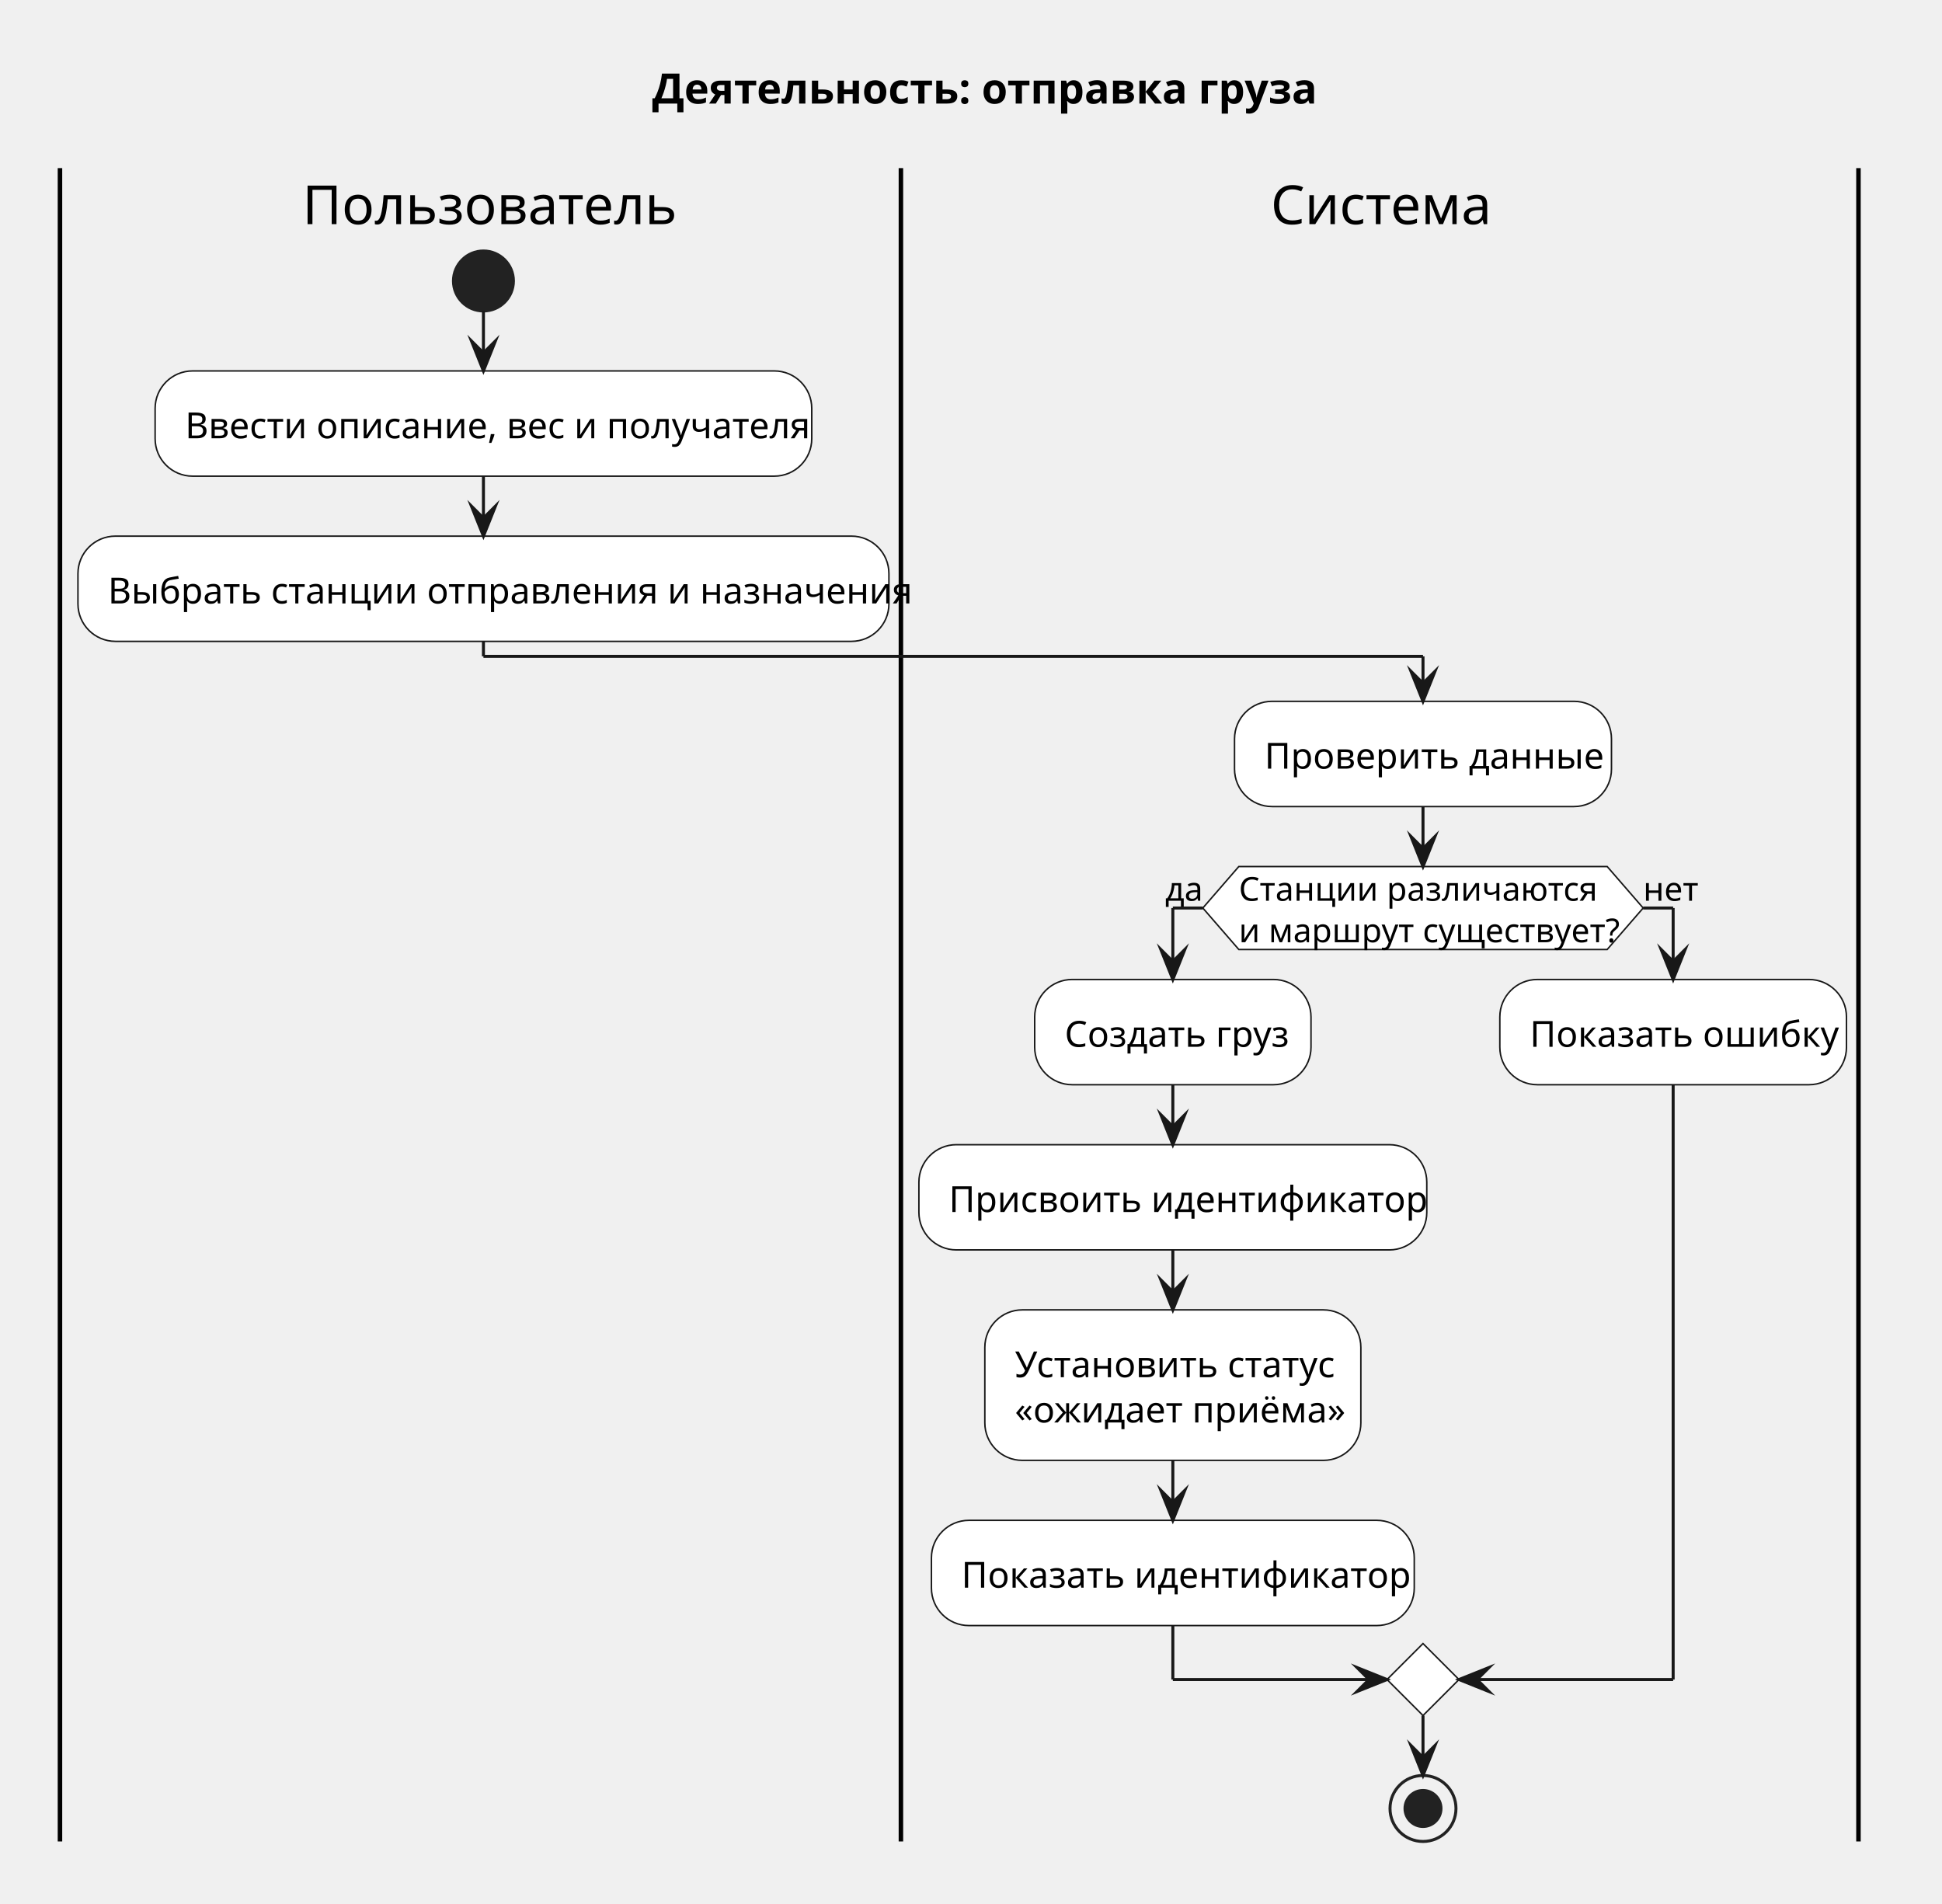
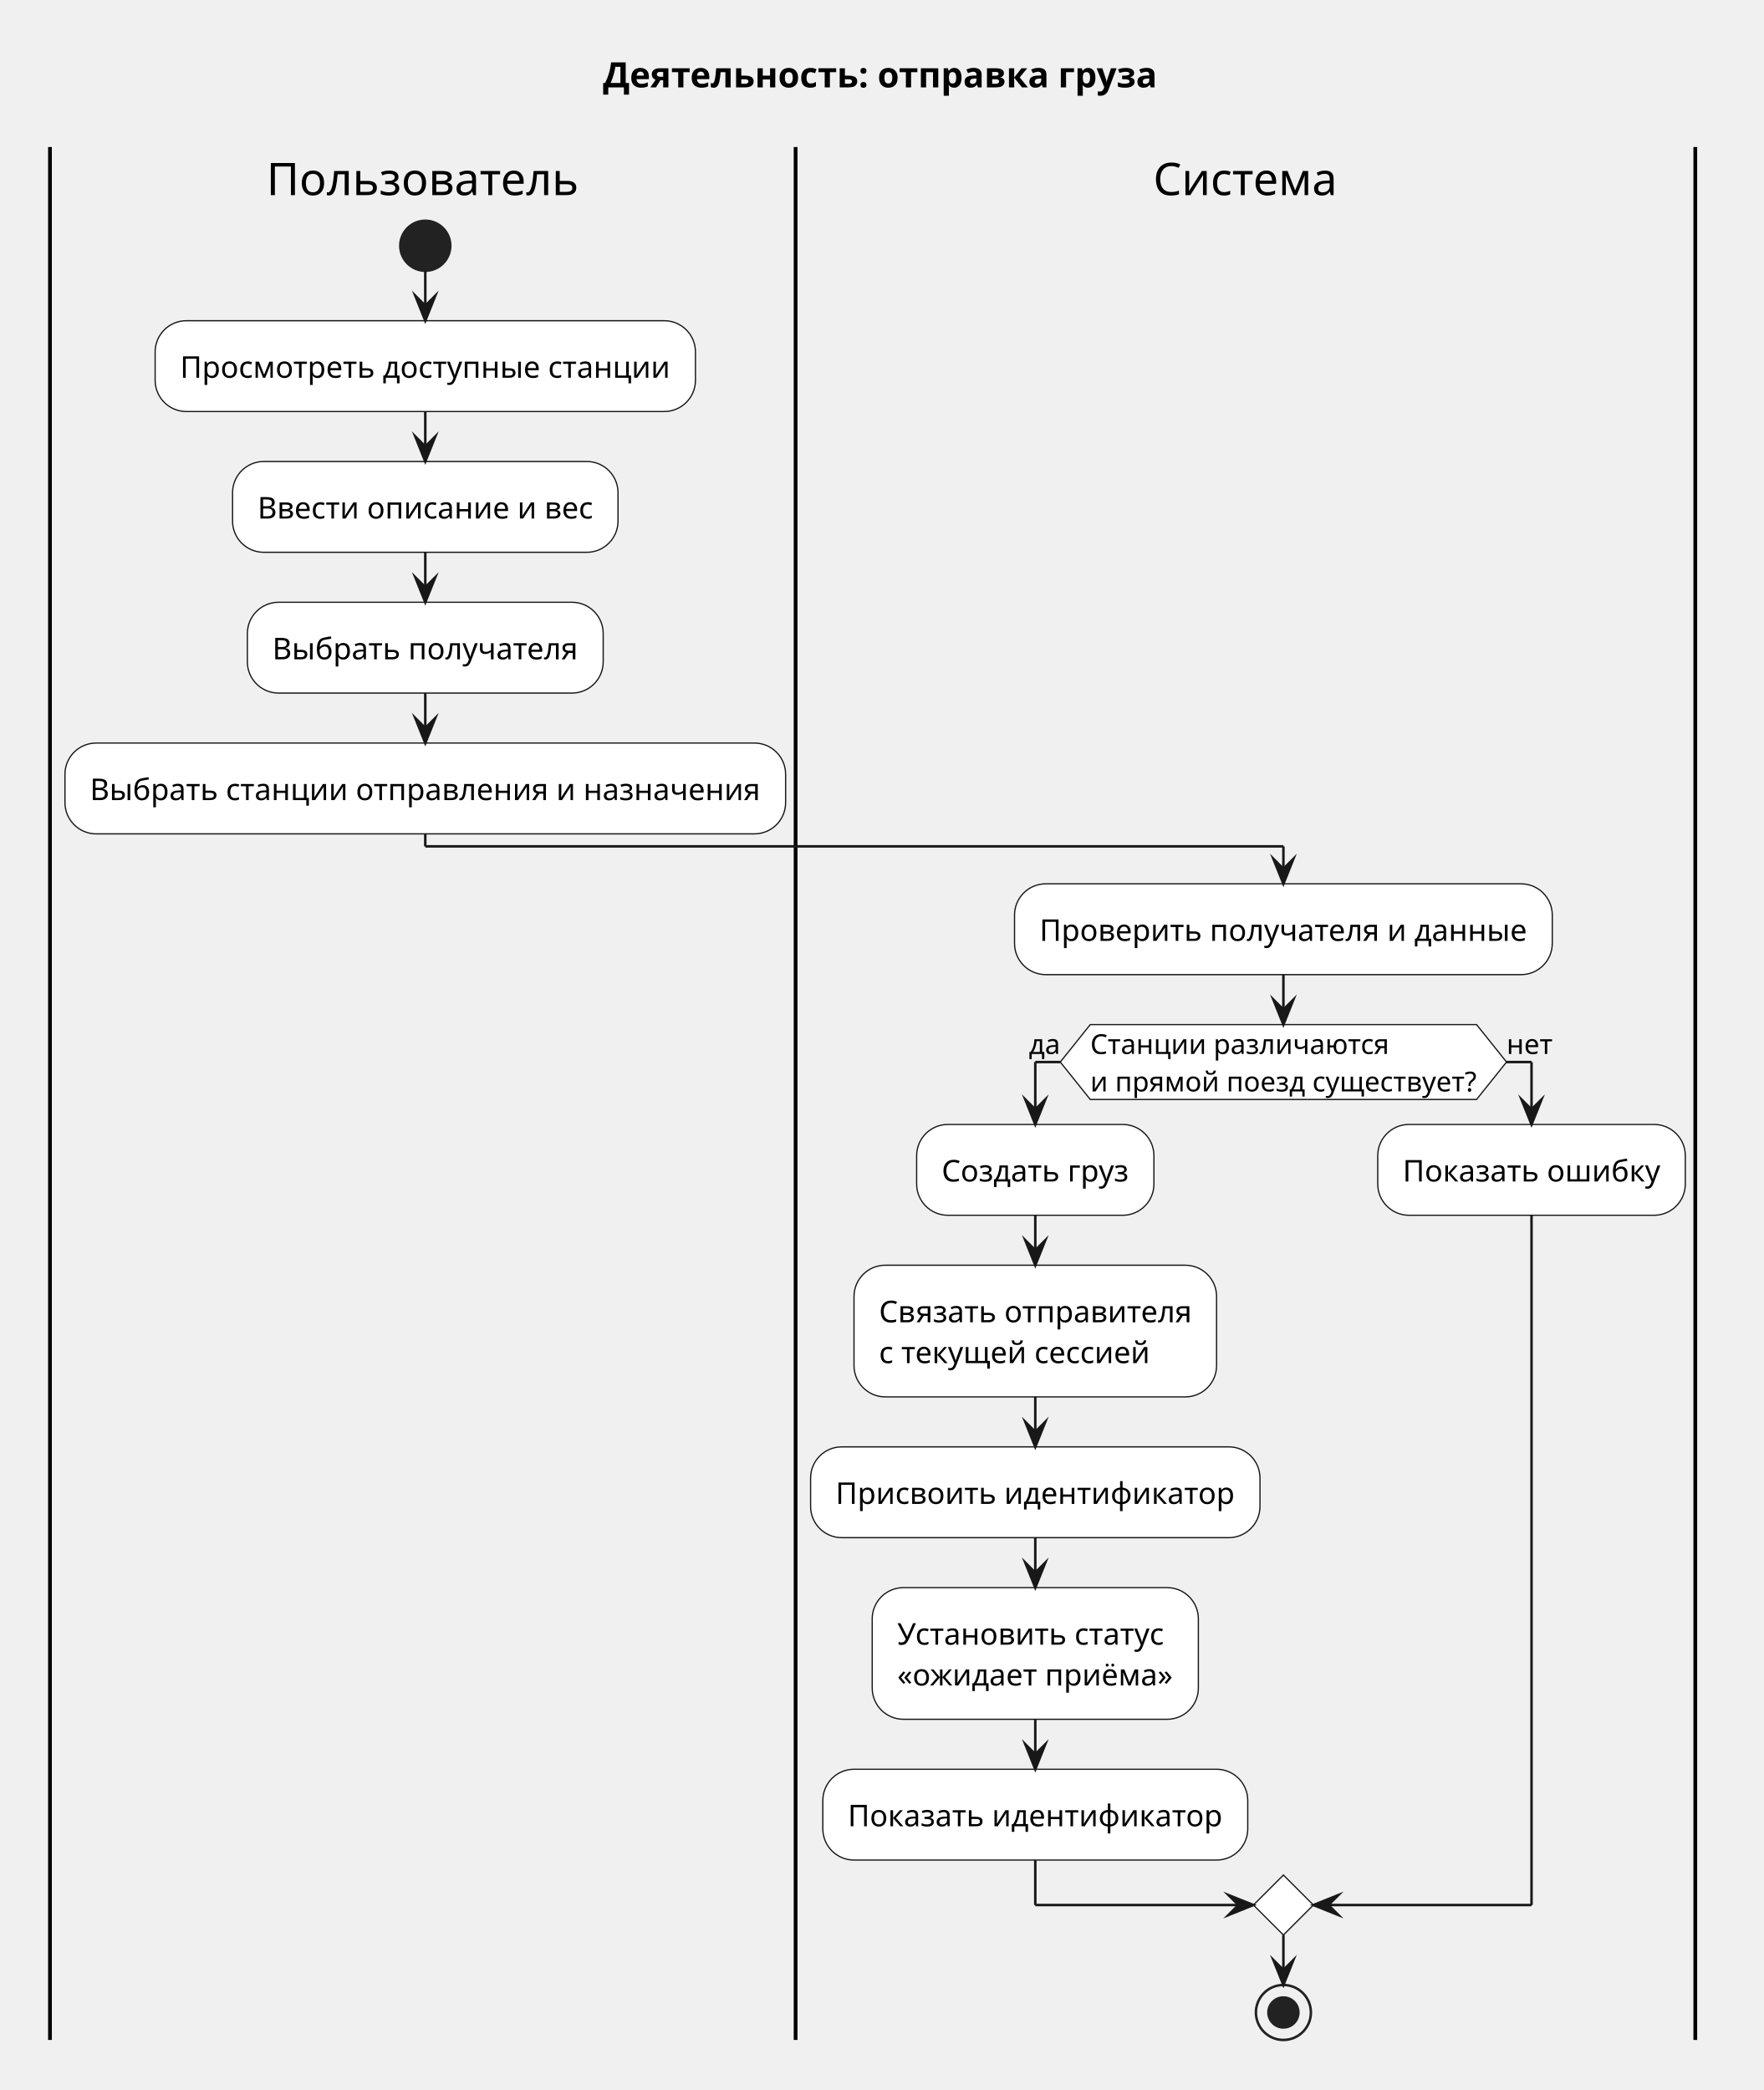
- <svg xmlns="http://www.w3.org/2000/svg" version="1.1" data-diagram-type="ACTIVITY" style="width:1012px;height:992px;background:#FFFFFF;" width="1012.5px" height="992.188px" viewBox="0 0 1012 992" zoomAndPan="magnify" preserveAspectRatio="none" contentStyleType="text/css">
+ <svg xmlns="http://www.w3.org/2000/svg" version="1.1" data-diagram-type="ACTIVITY" style="width:1103px;height:1307px;background:#FFFFFF;" width="1103.125px" height="1307.813px" viewBox="0 0 1103 1307" zoomAndPan="magnify" preserveAspectRatio="none" contentStyleType="text/css">
  <defs />
  <g font-family="sans-serif" lengthAdjust="spacing">
    <g class="title" data-source-line="1">
-       <text x="339.871" y="53.958" fill="#000" font-size="21.875" textLength="330.133" font-weight="700">Деятельность: отправка груза</text>
+       <text x="377.075" y="54.634" fill="#000" font-size="21.875" textLength="347.155" font-weight="700">Деятельность: отправка груза</text>
    </g>
-     <rect x="31.25" y="87.601" width="939.562" height="35.376" fill="none" style="stroke:none;" />
-     <ellipse cx="251.926" cy="146.414" rx="15.625" ry="15.625" fill="#222" style="stroke:#222;stroke-width:1.563;" />
-     <rect x="80.835" y="193.289" width="342.181" height="54.834" fill="#FFF" style="stroke:#181818;stroke-width:0.781;" rx="19.531" ry="19.531" />
-     <text x="96.46" y="228.378" fill="#000" font-size="18.75" textLength="310.931">Ввести описание, вес и получателя</text>
-     <rect x="40.625" y="279.373" width="422.601" height="54.834" fill="#FFF" style="stroke:#181818;stroke-width:0.781;" rx="19.531" ry="19.531" />
-     <text x="56.25" y="314.462" fill="#000" font-size="18.75" textLength="391.351">Выбрать станции отправления и назначения</text>
-     <line x1="31.25" y1="87.601" x2="31.25" y2="959.573" style="stroke:#000;stroke-width:2.344;" />
-     <rect x="643.331" y="365.457" width="196.42" height="54.834" fill="#FFF" style="stroke:#181818;stroke-width:0.781;" rx="19.531" ry="19.531" />
-     <text x="658.956" y="400.546" fill="#000" font-size="18.75" textLength="165.17">Проверить данные</text>
-     <polygon points="645.558,451.541,837.524,451.541,856.274,473.16,837.524,494.778,645.558,494.778,626.808,473.16,645.558,451.541" fill="#FFF" style="stroke:#181818;stroke-width:0.781;stroke-linejoin:miter;stroke-miterlimit:10;" />
-     <text x="645.558" y="469.383" fill="#000" font-size="17.188" textLength="176.961">Станции различаются</text>
-     <text x="645.558" y="491.002" fill="#000" font-size="17.188" textLength="191.966">и маршрут существует?</text>
-     <text x="607.22" y="469.383" fill="#000" font-size="17.188" textLength="19.588">да</text>
-     <text x="856.274" y="469.383" fill="#000" font-size="17.188" textLength="26.923">нет</text>
-     <rect x="539.189" y="510.403" width="143.988" height="54.834" fill="#FFF" style="stroke:#181818;stroke-width:0.781;" rx="19.531" ry="19.531" />
-     <text x="554.814" y="545.493" fill="#000" font-size="18.75" textLength="112.738">Создать груз</text>
-     <rect x="478.851" y="596.487" width="264.664" height="54.834" fill="#FFF" style="stroke:#181818;stroke-width:0.781;" rx="19.531" ry="19.531" />
-     <text x="494.476" y="631.577" fill="#000" font-size="18.75" textLength="233.414">Присвоить идентификатор</text>
-     <rect x="513.211" y="682.571" width="195.944" height="78.418" fill="#FFF" style="stroke:#181818;stroke-width:0.781;" rx="19.531" ry="19.531" />
-     <text x="528.836" y="717.661" fill="#000" font-size="18.75" textLength="160.812">Установить статус</text>
-     <text x="528.836" y="741.245" fill="#000" font-size="18.75" textLength="164.694">«ожидает приёма»</text>
-     <rect x="485.379" y="792.239" width="251.608" height="54.834" fill="#FFF" style="stroke:#181818;stroke-width:0.781;" rx="19.531" ry="19.531" />
-     <text x="501.004" y="827.328" fill="#000" font-size="18.75" textLength="220.358">Показать идентификатор</text>
-     <rect x="781.581" y="510.403" width="180.637" height="54.834" fill="#FFF" style="stroke:#181818;stroke-width:0.781;" rx="19.531" ry="19.531" />
-     <text x="797.206" y="545.493" fill="#000" font-size="18.75" textLength="149.387">Показать ошибку</text>
-     <polygon points="741.541,856.448,760.291,875.198,741.541,893.948,722.791,875.198,741.541,856.448" fill="#FFF" style="stroke:#181818;stroke-width:0.781;stroke-linejoin:miter;stroke-miterlimit:10;" />
-     <ellipse cx="741.541" cy="942.386" rx="17.188" ry="17.188" fill="none" style="stroke:#222;stroke-width:1.563;" />
-     <ellipse cx="741.541" cy="942.386" rx="9.375" ry="9.375" fill="#222" style="stroke:#222;stroke-width:1.563;" />
-     <line x1="469.476" y1="87.601" x2="469.476" y2="959.573" style="stroke:#000;stroke-width:2.344;" />
-     <line x1="968.468" y1="87.601" x2="968.468" y2="959.573" style="stroke:#000;stroke-width:2.344;" />
-     <line x1="251.926" y1="162.039" x2="251.926" y2="193.289" style="stroke:#181818;stroke-width:1.563;" />
-     <polygon points="245.676,177.664,251.926,193.289,258.176,177.664,251.926,183.914" fill="#181818" style="stroke:#181818;stroke-width:1.563;stroke-linejoin:miter;stroke-miterlimit:10;" />
-     <line x1="251.926" y1="248.123" x2="251.926" y2="279.373" style="stroke:#181818;stroke-width:1.563;" />
-     <polygon points="245.676,263.748,251.926,279.373,258.176,263.748,251.926,269.998" fill="#181818" style="stroke:#181818;stroke-width:1.563;stroke-linejoin:miter;stroke-miterlimit:10;" />
-     <line x1="611.183" y1="565.237" x2="611.183" y2="596.487" style="stroke:#181818;stroke-width:1.563;" />
-     <polygon points="604.933,580.862,611.183,596.487,617.433,580.862,611.183,587.112" fill="#181818" style="stroke:#181818;stroke-width:1.563;stroke-linejoin:miter;stroke-miterlimit:10;" />
-     <line x1="611.183" y1="651.321" x2="611.183" y2="682.571" style="stroke:#181818;stroke-width:1.563;" />
-     <polygon points="604.933,666.946,611.183,682.571,617.433,666.946,611.183,673.196" fill="#181818" style="stroke:#181818;stroke-width:1.563;stroke-linejoin:miter;stroke-miterlimit:10;" />
-     <line x1="611.183" y1="760.989" x2="611.183" y2="792.239" style="stroke:#181818;stroke-width:1.563;" />
-     <polygon points="604.933,776.614,611.183,792.239,617.433,776.614,611.183,782.864" fill="#181818" style="stroke:#181818;stroke-width:1.563;stroke-linejoin:miter;stroke-miterlimit:10;" />
-     <line x1="626.808" y1="473.16" x2="611.183" y2="473.16" style="stroke:#181818;stroke-width:1.563;" />
-     <line x1="611.183" y1="473.16" x2="611.183" y2="510.403" style="stroke:#181818;stroke-width:1.563;" />
-     <polygon points="604.933,494.778,611.183,510.403,617.433,494.778,611.183,501.028" fill="#181818" style="stroke:#181818;stroke-width:1.563;stroke-linejoin:miter;stroke-miterlimit:10;" />
-     <line x1="856.274" y1="473.16" x2="871.899" y2="473.16" style="stroke:#181818;stroke-width:1.563;" />
-     <line x1="871.899" y1="473.16" x2="871.899" y2="510.403" style="stroke:#181818;stroke-width:1.563;" />
-     <polygon points="865.649,494.778,871.899,510.403,878.149,494.778,871.899,501.028" fill="#181818" style="stroke:#181818;stroke-width:1.563;stroke-linejoin:miter;stroke-miterlimit:10;" />
-     <line x1="611.183" y1="847.073" x2="611.183" y2="875.198" style="stroke:#181818;stroke-width:1.563;" />
-     <line x1="611.183" y1="875.198" x2="722.791" y2="875.198" style="stroke:#181818;stroke-width:1.563;" />
-     <polygon points="707.166,868.948,722.791,875.198,707.166,881.448,713.416,875.198" fill="#181818" style="stroke:#181818;stroke-width:1.563;stroke-linejoin:miter;stroke-miterlimit:10;" />
-     <line x1="871.899" y1="565.237" x2="871.899" y2="875.198" style="stroke:#181818;stroke-width:1.563;" />
-     <line x1="871.899" y1="875.198" x2="760.291" y2="875.198" style="stroke:#181818;stroke-width:1.563;" />
-     <polygon points="775.916,868.948,760.291,875.198,775.916,881.448,769.666,875.198" fill="#181818" style="stroke:#181818;stroke-width:1.563;stroke-linejoin:miter;stroke-miterlimit:10;" />
-     <line x1="741.541" y1="420.291" x2="741.541" y2="451.541" style="stroke:#181818;stroke-width:1.563;" />
-     <polygon points="735.291,435.916,741.541,451.541,747.791,435.916,741.541,442.166" fill="#181818" style="stroke:#181818;stroke-width:1.563;stroke-linejoin:miter;stroke-miterlimit:10;" />
-     <line x1="741.541" y1="893.948" x2="741.541" y2="925.198" style="stroke:#181818;stroke-width:1.563;" />
-     <polygon points="735.291,909.573,741.541,925.198,747.791,909.573,741.541,915.823" fill="#181818" style="stroke:#181818;stroke-width:1.563;stroke-linejoin:miter;stroke-miterlimit:10;" />
-     <line x1="251.926" y1="334.207" x2="251.926" y2="342.02" style="stroke:#181818;stroke-width:1.563;" />
-     <line x1="251.926" y1="342.02" x2="741.541" y2="342.02" style="stroke:#181818;stroke-width:1.563;" />
-     <line x1="741.541" y1="342.02" x2="741.541" y2="365.457" style="stroke:#181818;stroke-width:1.563;" />
-     <polygon points="735.291,349.832,741.541,365.457,747.791,349.832,741.541,356.082" fill="#181818" style="stroke:#181818;stroke-width:1.563;stroke-linejoin:miter;stroke-miterlimit:10;" />
-     <text x="157.549" y="116.797" fill="#000" font-size="28.125" textLength="185.628">Пользователь</text>
-     <text x="662.18" y="116.797" fill="#000" font-size="28.125" textLength="113.585">Система</text>
+     <rect x="31.25" y="91.94" width="1030.992" height="38.306" fill="none" style="stroke:none;" />
+     <ellipse cx="265.951" cy="153.684" rx="15.625" ry="15.625" fill="#222" style="stroke:#222;stroke-width:1.563;" />
+     <rect x="97.007" y="200.559" width="337.89" height="56.788" fill="#FFF" style="stroke:#181818;stroke-width:0.781;" rx="19.531" ry="19.531" />
+     <text x="112.632" y="236.228" fill="#000" font-size="18.75" textLength="306.64">Просмотреть доступные станции</text>
+     <rect x="145.429" y="288.597" width="241.045" height="56.788" fill="#FFF" style="stroke:#181818;stroke-width:0.781;" rx="19.531" ry="19.531" />
+     <text x="161.054" y="324.266" fill="#000" font-size="18.75" textLength="209.795">Ввести описание и вес</text>
+     <rect x="154.691" y="376.634" width="222.52" height="56.788" fill="#FFF" style="stroke:#181818;stroke-width:0.781;" rx="19.531" ry="19.531" />
+     <text x="170.316" y="412.303" fill="#000" font-size="18.75" textLength="191.27">Выбрать получателя</text>
+     <rect x="40.625" y="464.672" width="450.653" height="56.788" fill="#FFF" style="stroke:#181818;stroke-width:0.781;" rx="19.531" ry="19.531" />
+     <text x="56.25" y="500.341" fill="#000" font-size="18.75" textLength="419.403">Выбрать станции отправления и назначения</text>
+     <line x1="31.25" y1="91.94" x2="31.25" y2="1275.704" style="stroke:#000;stroke-width:2.344;" />
+     <rect x="634.434" y="552.71" width="336.277" height="56.788" fill="#FFF" style="stroke:#181818;stroke-width:0.781;" rx="19.531" ry="19.531" />
+     <text x="650.059" y="588.379" fill="#000" font-size="18.75" textLength="305.027">Проверить получателя и данные</text>
+     <polygon points="681.788,640.747,923.357,640.747,942.107,664.157,923.357,687.566,681.788,687.566,663.038,664.157,681.788,640.747" fill="#FFF" style="stroke:#181818;stroke-width:0.781;stroke-linejoin:miter;stroke-miterlimit:10;" />
+     <text x="681.788" y="659.121" fill="#000" font-size="17.188" textLength="187.274">Станции различаются</text>
+     <text x="681.788" y="682.53" fill="#000" font-size="17.188" textLength="241.569">и прямой поезд существует?</text>
+     <text x="643.41" y="659.121" fill="#000" font-size="17.188" textLength="19.628">да</text>
+     <text x="942.107" y="659.121" fill="#000" font-size="17.188" textLength="28.823">нет</text>
+     <rect x="573.222" y="703.191" width="148.382" height="56.788" fill="#FFF" style="stroke:#181818;stroke-width:0.781;" rx="19.531" ry="19.531" />
+     <text x="588.847" y="738.86" fill="#000" font-size="18.75" textLength="117.132">Создать груз</text>
+     <rect x="534.053" y="791.228" width="226.72" height="82.325" fill="#FFF" style="stroke:#181818;stroke-width:0.781;" rx="19.531" ry="19.531" />
+     <text x="549.678" y="826.897" fill="#000" font-size="18.75" textLength="195.47">Связать отправителя</text>
+     <text x="549.678" y="852.435" fill="#000" font-size="18.75" textLength="169.614">с текущей сессией</text>
+     <rect x="506.903" y="904.804" width="281.02" height="56.788" fill="#FFF" style="stroke:#181818;stroke-width:0.781;" rx="19.531" ry="19.531" />
+     <text x="522.528" y="940.473" fill="#000" font-size="18.75" textLength="249.77">Присвоить идентификатор</text>
+     <rect x="545.434" y="992.841" width="203.957" height="82.325" fill="#FFF" style="stroke:#181818;stroke-width:0.781;" rx="19.531" ry="19.531" />
+     <text x="561.059" y="1028.51" fill="#000" font-size="18.75" textLength="167.157">Установить статус</text>
+     <text x="561.059" y="1054.048" fill="#000" font-size="18.75" textLength="172.707">«ожидает приёма»</text>
+     <rect x="514.553" y="1106.417" width="265.72" height="56.788" fill="#FFF" style="stroke:#181818;stroke-width:0.781;" rx="19.531" ry="19.531" />
+     <text x="530.178" y="1142.086" fill="#000" font-size="18.75" textLength="234.47">Показать идентификатор</text>
+     <rect x="861.566" y="703.191" width="192.332" height="56.788" fill="#FFF" style="stroke:#181818;stroke-width:0.781;" rx="19.531" ry="19.531" />
+     <text x="877.191" y="738.86" fill="#000" font-size="18.75" textLength="161.082">Показать ошибку</text>
+     <polygon points="802.572,1172.579,821.322,1191.329,802.572,1210.079,783.822,1191.329,802.572,1172.579" fill="#FFF" style="stroke:#181818;stroke-width:0.781;stroke-linejoin:miter;stroke-miterlimit:10;" />
+     <ellipse cx="802.572" cy="1258.517" rx="17.188" ry="17.188" fill="none" style="stroke:#222;stroke-width:1.563;" />
+     <ellipse cx="802.572" cy="1258.517" rx="9.375" ry="9.375" fill="#222" style="stroke:#222;stroke-width:1.563;" />
+     <line x1="497.528" y1="91.94" x2="497.528" y2="1275.704" style="stroke:#000;stroke-width:2.344;" />
+     <line x1="1060.148" y1="91.94" x2="1060.148" y2="1275.704" style="stroke:#000;stroke-width:2.344;" />
+     <line x1="265.951" y1="169.309" x2="265.951" y2="200.559" style="stroke:#181818;stroke-width:1.563;" />
+     <polygon points="259.701,184.934,265.951,200.559,272.201,184.934,265.951,191.184" fill="#181818" style="stroke:#181818;stroke-width:1.563;stroke-linejoin:miter;stroke-miterlimit:10;" />
+     <line x1="265.951" y1="257.347" x2="265.951" y2="288.597" style="stroke:#181818;stroke-width:1.563;" />
+     <polygon points="259.701,272.972,265.951,288.597,272.201,272.972,265.951,279.222" fill="#181818" style="stroke:#181818;stroke-width:1.563;stroke-linejoin:miter;stroke-miterlimit:10;" />
+     <line x1="265.951" y1="345.384" x2="265.951" y2="376.634" style="stroke:#181818;stroke-width:1.563;" />
+     <polygon points="259.701,361.009,265.951,376.634,272.201,361.009,265.951,367.259" fill="#181818" style="stroke:#181818;stroke-width:1.563;stroke-linejoin:miter;stroke-miterlimit:10;" />
+     <line x1="265.951" y1="433.422" x2="265.951" y2="464.672" style="stroke:#181818;stroke-width:1.563;" />
+     <polygon points="259.701,449.047,265.951,464.672,272.201,449.047,265.951,455.297" fill="#181818" style="stroke:#181818;stroke-width:1.563;stroke-linejoin:miter;stroke-miterlimit:10;" />
+     <line x1="647.413" y1="759.978" x2="647.413" y2="791.228" style="stroke:#181818;stroke-width:1.563;" />
+     <polygon points="641.163,775.603,647.413,791.228,653.663,775.603,647.413,781.853" fill="#181818" style="stroke:#181818;stroke-width:1.563;stroke-linejoin:miter;stroke-miterlimit:10;" />
+     <line x1="647.413" y1="873.554" x2="647.413" y2="904.804" style="stroke:#181818;stroke-width:1.563;" />
+     <polygon points="641.163,889.179,647.413,904.804,653.663,889.179,647.413,895.429" fill="#181818" style="stroke:#181818;stroke-width:1.563;stroke-linejoin:miter;stroke-miterlimit:10;" />
+     <line x1="647.413" y1="961.591" x2="647.413" y2="992.841" style="stroke:#181818;stroke-width:1.563;" />
+     <polygon points="641.163,977.216,647.413,992.841,653.663,977.216,647.413,983.466" fill="#181818" style="stroke:#181818;stroke-width:1.563;stroke-linejoin:miter;stroke-miterlimit:10;" />
+     <line x1="647.413" y1="1075.167" x2="647.413" y2="1106.417" style="stroke:#181818;stroke-width:1.563;" />
+     <polygon points="641.163,1090.792,647.413,1106.417,653.663,1090.792,647.413,1097.042" fill="#181818" style="stroke:#181818;stroke-width:1.563;stroke-linejoin:miter;stroke-miterlimit:10;" />
+     <line x1="663.038" y1="664.157" x2="647.413" y2="664.157" style="stroke:#181818;stroke-width:1.563;" />
+     <line x1="647.413" y1="664.157" x2="647.413" y2="703.191" style="stroke:#181818;stroke-width:1.563;" />
+     <polygon points="641.163,687.566,647.413,703.191,653.663,687.566,647.413,693.816" fill="#181818" style="stroke:#181818;stroke-width:1.563;stroke-linejoin:miter;stroke-miterlimit:10;" />
+     <line x1="942.107" y1="664.157" x2="957.732" y2="664.157" style="stroke:#181818;stroke-width:1.563;" />
+     <line x1="957.732" y1="664.157" x2="957.732" y2="703.191" style="stroke:#181818;stroke-width:1.563;" />
+     <polygon points="951.482,687.566,957.732,703.191,963.982,687.566,957.732,693.816" fill="#181818" style="stroke:#181818;stroke-width:1.563;stroke-linejoin:miter;stroke-miterlimit:10;" />
+     <line x1="647.413" y1="1163.204" x2="647.413" y2="1191.329" style="stroke:#181818;stroke-width:1.563;" />
+     <line x1="647.413" y1="1191.329" x2="783.822" y2="1191.329" style="stroke:#181818;stroke-width:1.563;" />
+     <polygon points="768.197,1185.079,783.822,1191.329,768.197,1197.579,774.447,1191.329" fill="#181818" style="stroke:#181818;stroke-width:1.563;stroke-linejoin:miter;stroke-miterlimit:10;" />
+     <line x1="957.732" y1="759.978" x2="957.732" y2="1191.329" style="stroke:#181818;stroke-width:1.563;" />
+     <line x1="957.732" y1="1191.329" x2="821.322" y2="1191.329" style="stroke:#181818;stroke-width:1.563;" />
+     <polygon points="836.947,1185.079,821.322,1191.329,836.947,1197.579,830.697,1191.329" fill="#181818" style="stroke:#181818;stroke-width:1.563;stroke-linejoin:miter;stroke-miterlimit:10;" />
+     <line x1="802.572" y1="609.497" x2="802.572" y2="640.747" style="stroke:#181818;stroke-width:1.563;" />
+     <polygon points="796.322,625.122,802.572,640.747,808.822,625.122,802.572,631.372" fill="#181818" style="stroke:#181818;stroke-width:1.563;stroke-linejoin:miter;stroke-miterlimit:10;" />
+     <line x1="802.572" y1="1210.079" x2="802.572" y2="1241.329" style="stroke:#181818;stroke-width:1.563;" />
+     <polygon points="796.322,1225.704,802.572,1241.329,808.822,1225.704,802.572,1231.954" fill="#181818" style="stroke:#181818;stroke-width:1.563;stroke-linejoin:miter;stroke-miterlimit:10;" />
+     <line x1="265.951" y1="521.46" x2="265.951" y2="529.272" style="stroke:#181818;stroke-width:1.563;" />
+     <line x1="265.951" y1="529.272" x2="802.572" y2="529.272" style="stroke:#181818;stroke-width:1.563;" />
+     <line x1="802.572" y1="529.272" x2="802.572" y2="552.71" style="stroke:#181818;stroke-width:1.563;" />
+     <polygon points="796.322,537.085,802.572,552.71,808.822,537.085,802.572,543.335" fill="#181818" style="stroke:#181818;stroke-width:1.563;stroke-linejoin:miter;stroke-miterlimit:10;" />
+     <text x="166.627" y="122.006" fill="#000" font-size="28.125" textLength="195.524">Пользователь</text>
+     <text x="721.154" y="122.006" fill="#000" font-size="28.125" textLength="115.368">Система</text>
  </g>
</svg>
